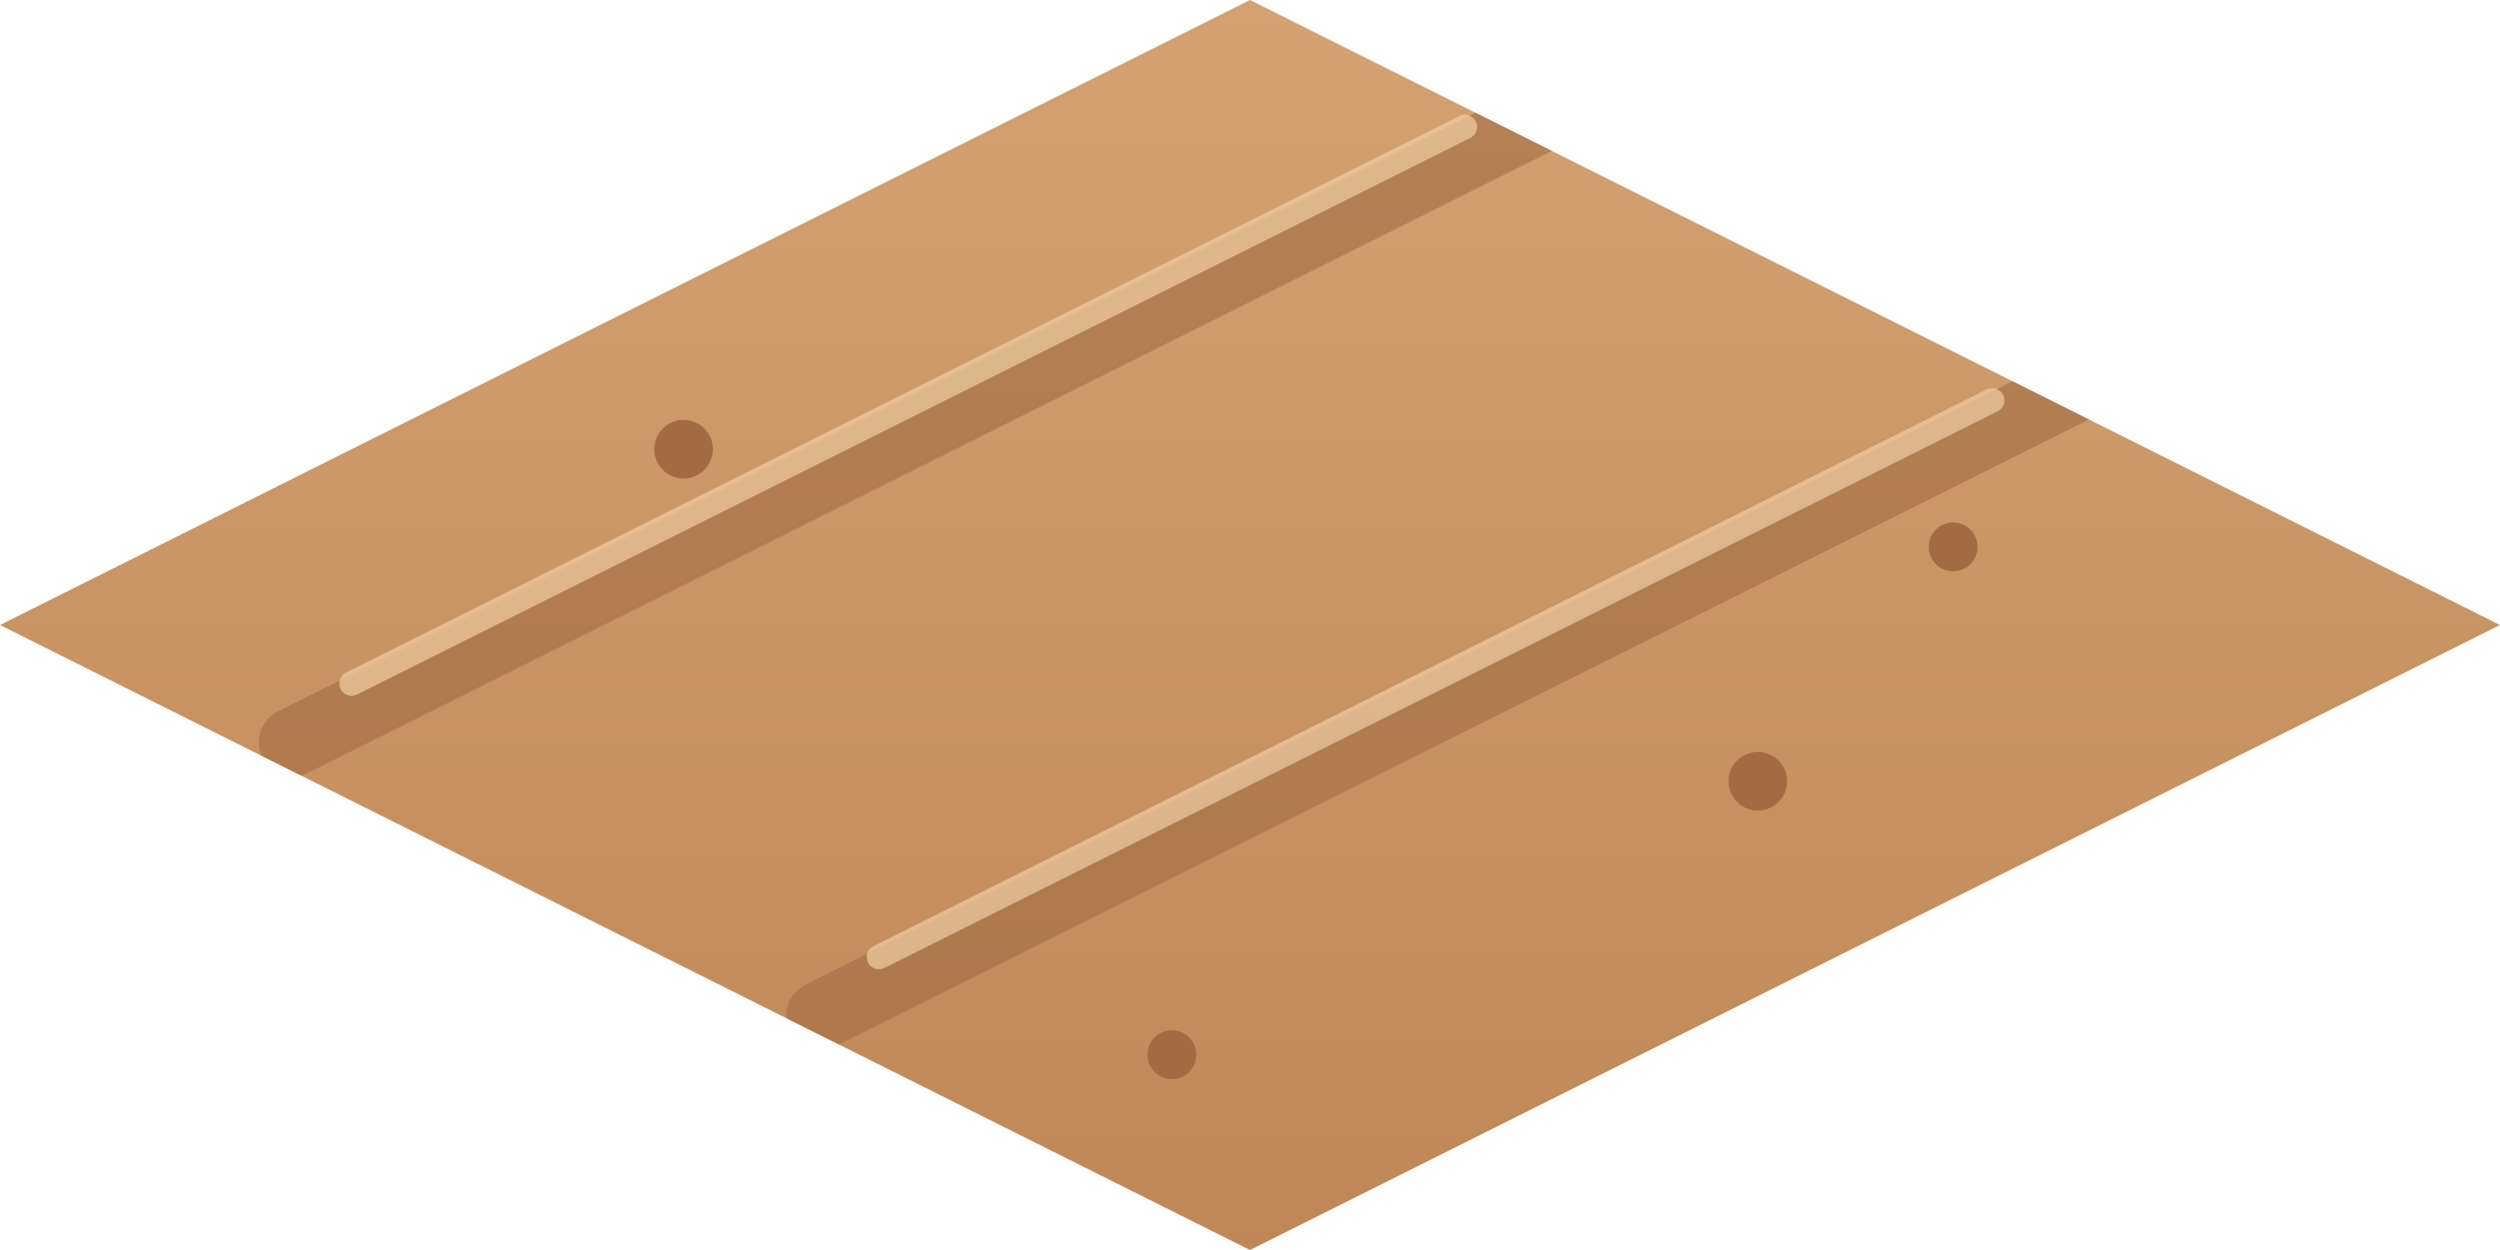
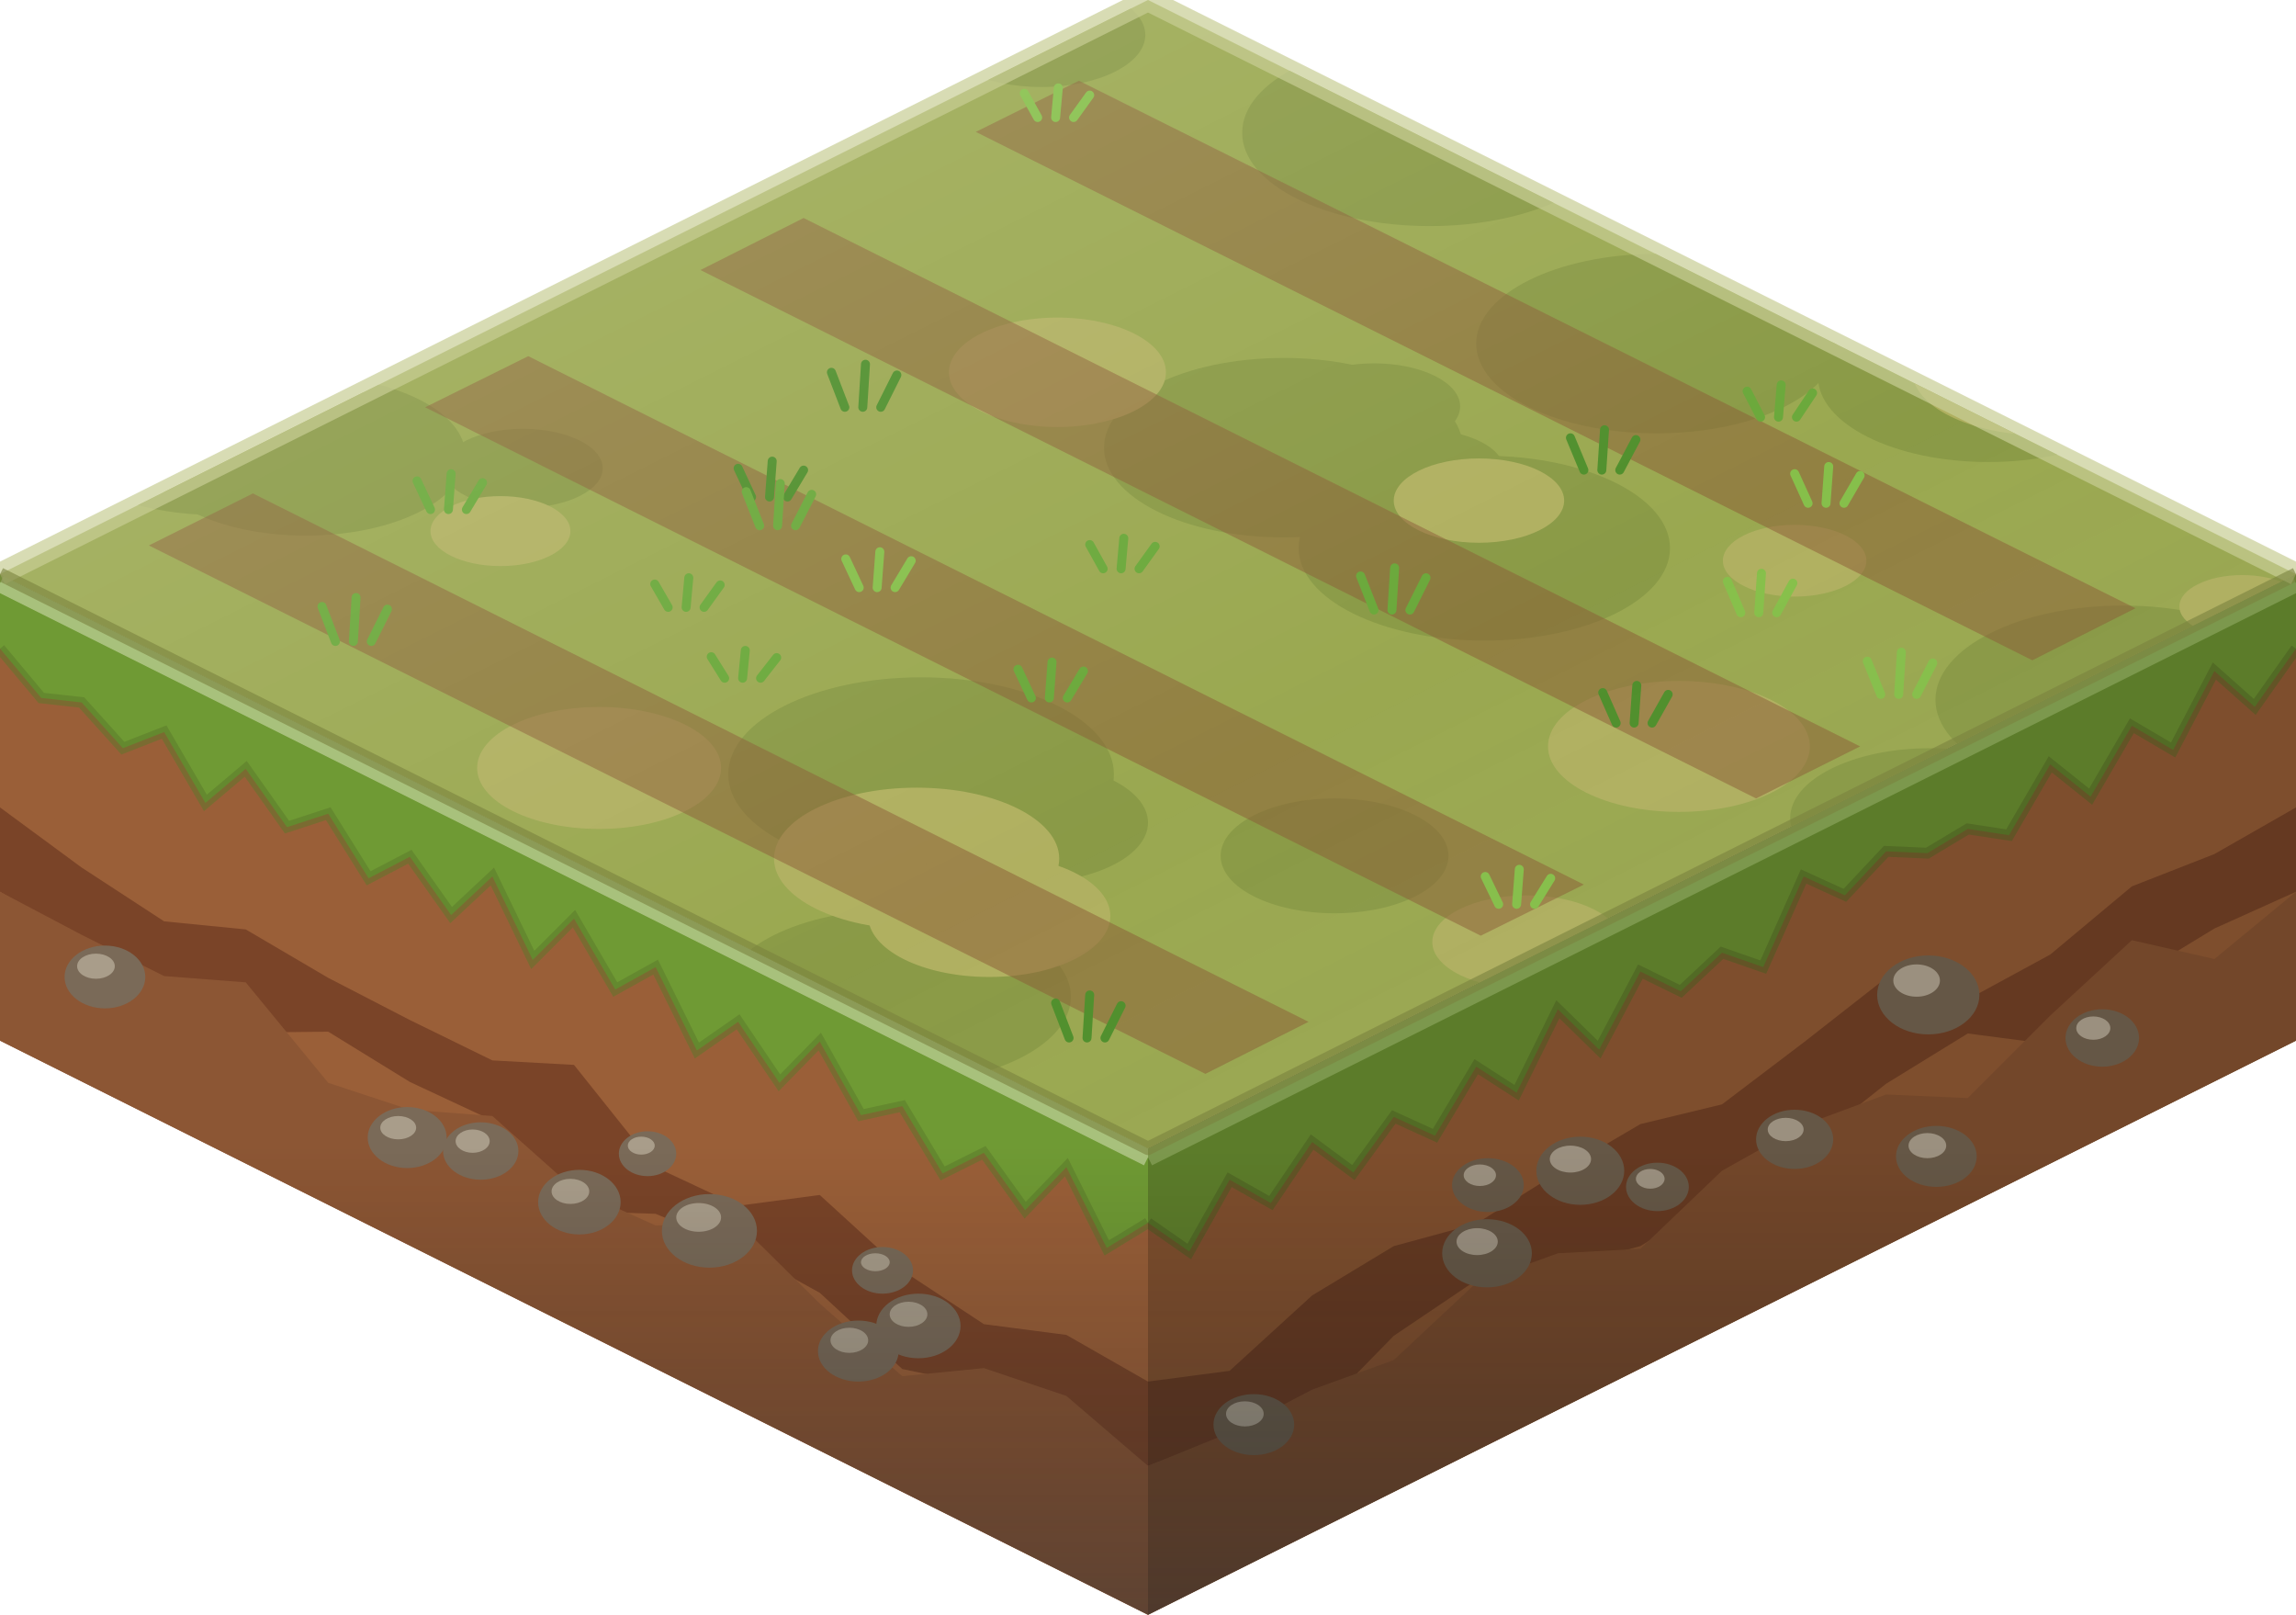
- <svg xmlns="http://www.w3.org/2000/svg" viewBox="0 0 256 128" width="256" height="128">
+ <svg xmlns="http://www.w3.org/2000/svg" viewBox="0 0 256 180" width="256" height="180">
  <defs>
    <clipPath id="d">
-       <path d="M128 0 256 64 128 128 0 64Z" />
+       <polygon points="128,0 256,64 128,128 0,64" />
    </clipPath>
-     <linearGradient id="g" x1="0" y1="0" x2="0" y2="1">
-       <stop offset="0" stop-color="#d4a271" />
-       <stop offset="1" stop-color="#bf8758" />
+     <clipPath id="w0">
+       <polygon points="0,64 128,128 128,180 0,116" />
+     </clipPath>
+     <clipPath id="w1">
+       <polygon points="128,128 256,64 256,116 128,180" />
+     </clipPath>
+     <linearGradient id="fade" x1="0" y1="0" x2="0" y2="1">
+       <stop offset="0.55" stop-color="#000" stop-opacity="0" />
+       <stop offset="1" stop-color="#0b2030" stop-opacity="0.35" />
+     </linearGradient>
+     <linearGradient id="sun" x1="0" y1="0" x2="1" y2="1">
+       <stop offset="0" stop-color="#fff" stop-opacity="0.18" />
+       <stop offset="0.6" stop-color="#fff" stop-opacity="0" />
+       <stop offset="1" stop-color="#000" stop-opacity="0.08" />
    </linearGradient>
  </defs>
-   <path d="M128 0 256 64 128 128 0 64Z" fill="url(#g)" />
-   <g clip-path="url(#d)" fill="none" stroke-linecap="round">
-     <g stroke="#a26b42" stroke-width="7" opacity="0.6">
-       <path d="M30 76 L158 12" />
-       <path d="M84 104 L212 40" />
-     </g>
-     <g stroke="#f0cfa5" stroke-width="2.5" opacity="0.7">
-       <path d="M36 70 L150 13" />
-       <path d="M90 98 L204 41" />
-     </g>
-     <g fill="#a26b42" stroke="none">
-       <circle cx="70" cy="46" r="3" />
-       <circle cx="180" cy="80" r="3" />
-       <circle cx="120" cy="108" r="2.5" />
-       <circle cx="200" cy="56" r="2.5" />
-     </g>
+   <g clip-path="url(#w0)">
+     <polygon points="0,64 128,128 128,180 0,116" fill="#9a5f38" />
+     <polygon points="0,61.4 128,125.4 128,154 118.9,153.7 109.7,146.8 100.6,136.2 91.4,136.3 82.3,134 73.1,127.4 64,123.5 54.9,115.7 45.7,113.4 36.6,108.6 27.4,106.2 18.3,98.6 9.1,91.9 0,90" fill="#9a5f38" />
+     <polygon points="0,90 9.1,96.7 18.3,102.7 27.4,103.6 36.6,109 45.7,113.7 54.9,118.2 64,118.7 73.1,130.1 82.3,134.4 91.4,133.2 100.6,141.6 109.7,147.6 118.9,148.8 128,154 128,163.4 118.9,159.4 109.7,154.5 100.6,152.6 91.4,144.1 82.3,139.1 73.1,135.3 64,135 54.9,124.9 45.7,120.6 36.6,115 27.4,115.1 18.3,109.9 9.1,104.9 0,99.4" fill="#7a4428" />
+     <polygon points="0,99.4 9.1,104.2 18.3,108.8 27.4,109.5 36.6,120.7 45.7,123.7 54.9,124.4 64,132.5 73.1,136.6 82.3,136.3 91.4,145.3 100.6,153.4 109.7,152.5 118.9,155.6 128,163.4 128,182.6 0,118.6" fill="#8c5634" />
+     <ellipse cx="95.7" cy="150.6" rx="4.5" ry="3.4" fill="#7a6a58" />
+     <ellipse cx="94.7" cy="149.4" rx="2.1" ry="1.4" fill="#a99d8a" />
+     <ellipse cx="11.7" cy="108.9" rx="4.5" ry="3.5" fill="#7a6a58" />
+     <ellipse cx="10.7" cy="107.7" rx="2.1" ry="1.4" fill="#a99d8a" />
+     <ellipse cx="45.4" cy="126.8" rx="4.4" ry="3.4" fill="#7a6a58" />
+     <ellipse cx="44.4" cy="125.7" rx="2" ry="1.3" fill="#a99d8a" />
+     <ellipse cx="64.6" cy="134" rx="4.6" ry="3.6" fill="#7a6a58" />
+     <ellipse cx="63.6" cy="132.8" rx="2.1" ry="1.4" fill="#a99d8a" />
+     <ellipse cx="53.6" cy="128.3" rx="4.2" ry="3.2" fill="#7a6a58" />
+     <ellipse cx="52.7" cy="127.2" rx="1.9" ry="1.3" fill="#a99d8a" />
+     <ellipse cx="102.4" cy="147.8" rx="4.7" ry="3.6" fill="#7a6a58" />
+     <ellipse cx="101.3" cy="146.5" rx="2.1" ry="1.4" fill="#a99d8a" />
+     <ellipse cx="98.4" cy="141.6" rx="3.4" ry="2.6" fill="#7a6a58" />
+     <ellipse cx="97.6" cy="140.7" rx="1.6" ry="1" fill="#a99d8a" />
+     <ellipse cx="79.1" cy="137.2" rx="5.3" ry="4.1" fill="#7a6a58" />
+     <ellipse cx="77.9" cy="135.7" rx="2.5" ry="1.6" fill="#a99d8a" />
+     <ellipse cx="72.2" cy="128.6" rx="3.2" ry="2.5" fill="#7a6a58" />
+     <ellipse cx="71.5" cy="127.7" rx="1.5" ry="1" fill="#a99d8a" />
+     <polygon points="0,63 128,127 128,136.3 123.4,139.1 118.9,130.1 114.3,134.9 109.7,128.5 105.1,130.8 100.6,123.3 96,124.3 91.4,116.1 86.9,120.7 82.3,113.9 77.7,117.1 73.1,107.8 68.6,110.3 64,102.4 59.4,107 54.9,97.7 50.3,102 45.7,95.5 41.1,97.9 36.6,90.7 32,92.2 27.4,85.7 22.9,89.5 18.3,81.6 13.7,83.4 9.1,78.3 4.6,77.8 0,72.3" fill="#6f9a34" />
+     <polyline points="0,72.3 4.6,77.8 9.1,78.3 13.7,83.4 18.3,81.6 22.9,89.5 27.4,85.7 32,92.2 36.6,90.7 41.1,97.9 45.7,95.5 50.3,102 54.9,97.7 59.4,107 64,102.4 68.6,110.3 73.1,107.8 77.7,117.1 82.3,113.9 86.9,120.7 91.4,116.1 96,124.3 100.6,123.3 105.1,130.8 109.7,128.5 114.3,134.9 118.9,130.1 123.4,139.1 128,136.3" fill="none" stroke="#5a7829" stroke-width="1.2" opacity="0.5" />
+     <polyline points="0,65 12.8,71.4 25.6,77.8 38.4,84.2 51.2,90.6 64,97 76.8,103.4 89.6,109.8 102.4,116.2 115.2,122.6 128,129" fill="none" stroke="#b7ca8e" stroke-width="2" opacity="0.8" />
+     <polygon points="0,64 128,128 128,180 0,116" fill="url(#fade)" />
  </g>
+   <g clip-path="url(#w1)">
+     <polygon points="128,128 256,64 256,116 128,180" fill="#7e4e2d" />
+     <polygon points="128,125.4 256,61.4 256,90 246.9,97.3 237.7,102.4 228.6,103.3 219.4,104 210.3,110.2 201.1,120.5 192,124.6 182.9,126.1 173.7,129.2 164.6,136.6 155.4,144.5 146.3,144.7 137.1,150.4 128,154" fill="#7e4e2d" />
+     <polygon points="128,154 137.1,152.8 146.3,144.4 155.4,138.9 164.6,136.4 173.7,130.7 182.9,125.3 192,123.1 201.1,116.2 210.3,109 219.4,111.4 228.6,106.4 237.7,98.8 246.9,95.2 256,90 256,99.4 246.9,103.5 237.7,109.1 228.6,116.4 219.4,115.2 210.3,120.8 201.1,128.1 192,133.3 182.9,138.9 173.7,141.4 164.6,142.7 155.4,148.9 146.3,158.2 137.1,160 128,163.4" fill="#653921" />
+     <polygon points="128,163.4 137.1,159.7 146.3,154.9 155.4,151.6 164.6,143 173.7,139.7 182.9,139.2 192,130.5 201.1,125.4 210.3,122 219.4,122.4 228.6,113.2 237.7,104.8 246.9,106.9 256,99.4 256,118.6 128,182.6" fill="#73472a" />
+     <ellipse cx="215" cy="110.9" rx="5.7" ry="4.4" fill="#655746" />
+     <ellipse cx="213.7" cy="109.3" rx="2.6" ry="1.8" fill="#9b907f" />
+     <ellipse cx="234.4" cy="115.7" rx="4.1" ry="3.2" fill="#655746" />
+     <ellipse cx="233.4" cy="114.6" rx="1.9" ry="1.3" fill="#9b907f" />
+     <ellipse cx="184.8" cy="132.3" rx="3.5" ry="2.7" fill="#655746" />
+     <ellipse cx="184" cy="131.4" rx="1.6" ry="1.1" fill="#9b907f" />
+     <ellipse cx="139.8" cy="158.8" rx="4.5" ry="3.4" fill="#655746" />
+     <ellipse cx="138.8" cy="157.6" rx="2.1" ry="1.4" fill="#9b907f" />
+     <ellipse cx="165.9" cy="132.1" rx="4" ry="3" fill="#655746" />
+     <ellipse cx="165" cy="131" rx="1.8" ry="1.2" fill="#9b907f" />
+     <ellipse cx="165.8" cy="139.7" rx="5" ry="3.8" fill="#655746" />
+     <ellipse cx="164.7" cy="138.4" rx="2.3" ry="1.5" fill="#9b907f" />
+     <ellipse cx="200.1" cy="127" rx="4.3" ry="3.3" fill="#655746" />
+     <ellipse cx="199.1" cy="125.9" rx="2" ry="1.3" fill="#9b907f" />
+     <ellipse cx="176.2" cy="130.5" rx="4.9" ry="3.8" fill="#655746" />
+     <ellipse cx="175.1" cy="129.2" rx="2.3" ry="1.5" fill="#9b907f" />
+     <ellipse cx="215.9" cy="128.9" rx="4.5" ry="3.4" fill="#655746" />
+     <ellipse cx="214.9" cy="127.7" rx="2.1" ry="1.4" fill="#9b907f" />
+     <polygon points="128,127 256,63 256,72.3 251.4,78.8 246.9,74.8 242.3,83.6 237.7,80.9 233.1,88.8 228.6,85.2 224,93.1 219.4,92.4 214.9,95.1 210.3,94.9 205.7,99.8 201.1,97.7 196.6,107.8 192,106.2 187.4,110.5 182.9,108.3 178.3,117 173.7,112.5 169.1,121.8 164.6,118.9 160,126.6 155.4,124.5 150.9,130.7 146.3,127.3 141.7,134.1 137.1,131.5 132.6,139.5 128,136.3" fill="#5c7c2a" />
+     <polyline points="128,136.3 132.6,139.5 137.1,131.5 141.7,134.1 146.3,127.3 150.9,130.7 155.4,124.5 160,126.6 164.6,118.9 169.1,121.8 173.7,112.5 178.3,117 182.9,108.3 187.4,110.5 192,106.2 196.6,107.8 201.1,97.7 205.7,99.8 210.3,94.9 214.9,95.1 219.4,92.4 224,93.1 228.6,85.2 233.1,88.8 237.7,80.9 242.3,83.6 246.9,74.8 251.4,78.8 256,72.3" fill="none" stroke="#475a1f" stroke-width="1.2" opacity="0.5" />
+     <polyline points="128,129 140.8,122.6 153.6,116.2 166.4,109.8 179.2,103.4 192,97 204.8,90.6 217.6,84.2 230.4,77.8 243.2,71.4 256,65" fill="none" stroke="#b7ca8e" stroke-width="2" opacity="0.35" />
+     <polygon points="128,128 256,64 256,116 128,180" fill="url(#fade)" />
+   </g>
+   <polygon points="128,0 256,64 128,128 0,64" fill="#9aa850" />
+   <g clip-path="url(#d)">
+     <ellipse cx="71.7" cy="15.5" rx="9.3" ry="4.6" fill="#8a9a46" />
+     <ellipse cx="221.7" cy="42" rx="19" ry="9.5" fill="#8a9a46" />
+     <ellipse cx="158.7" cy="52.4" rx="9" ry="4.5" fill="#8a9a46" />
+     <ellipse cx="114.6" cy="91.7" rx="13.4" ry="6.7" fill="#8a9a46" />
+     <ellipse cx="100" cy="111.1" rx="19.4" ry="9.7" fill="#8a9a46" />
+     <ellipse cx="102.7" cy="86.3" rx="21.5" ry="10.8" fill="#8a9a46" />
+     <ellipse cx="116.1" cy="3.9" rx="11.6" ry="5.8" fill="#8a9a46" />
+     <ellipse cx="148.8" cy="95.4" rx="12.7" ry="6.4" fill="#8a9a46" />
+     <ellipse cx="58.3" cy="52.2" rx="8.9" ry="4.4" fill="#8a9a46" />
+     <ellipse cx="215.2" cy="91.2" rx="15.6" ry="7.8" fill="#8a9a46" />
+     <ellipse cx="165.5" cy="61.1" rx="20.7" ry="10.3" fill="#8a9a46" />
+     <ellipse cx="159.4" cy="14.8" rx="20.9" ry="10.4" fill="#8a9a46" />
+     <ellipse cx="153.2" cy="45.3" rx="9.6" ry="4.8" fill="#8a9a46" />
+     <ellipse cx="24.1" cy="48.1" rx="18.5" ry="9.3" fill="#8a9a46" />
+     <ellipse cx="34.1" cy="50.8" rx="17.8" ry="8.9" fill="#8a9a46" />
+     <ellipse cx="236.7" cy="78" rx="20.9" ry="10.5" fill="#8a9a46" />
+     <ellipse cx="143.1" cy="49.9" rx="20" ry="10" fill="#8a9a46" />
+     <ellipse cx="184.7" cy="38.3" rx="20.1" ry="10" fill="#8a9a46" />
+     <ellipse cx="102.2" cy="95.7" rx="15.9" ry="7.9" fill="#b0b060" />
+     <ellipse cx="117.9" cy="41.5" rx="12.1" ry="6.1" fill="#b0b060" />
+     <ellipse cx="25.4" cy="88.5" rx="15.2" ry="7.6" fill="#b0b060" />
+     <ellipse cx="110.3" cy="102.1" rx="13.5" ry="6.8" fill="#b0b060" />
+     <ellipse cx="66.8" cy="85.6" rx="13.6" ry="6.8" fill="#b0b060" />
+     <ellipse cx="250" cy="67.6" rx="7" ry="3.5" fill="#b0b060" />
+     <ellipse cx="187.2" cy="83.2" rx="14.6" ry="7.3" fill="#b0b060" />
+     <ellipse cx="227.6" cy="41.3" rx="14.4" ry="7.2" fill="#b0b060" />
+     <ellipse cx="164.9" cy="55.8" rx="9.5" ry="4.7" fill="#b0b060" />
+     <ellipse cx="170.2" cy="105" rx="10.5" ry="5.2" fill="#b0b060" />
+     <ellipse cx="55.8" cy="59.2" rx="7.8" ry="3.9" fill="#b0b060" />
+     <ellipse cx="200.1" cy="62.5" rx="8" ry="4" fill="#b0b060" />
+     <polygon points="120.3,9 238.1,67.8 226.6,73.6 108.8,14.7" fill="#8a5a34" opacity="0.5" />
+     <polygon points="89.6,24.3 207.4,83.2 195.8,89 78.1,30.1" fill="#8a5a34" opacity="0.5" />
+     <polygon points="58.9,39.7 176.6,98.6 165.1,104.3 47.4,45.4" fill="#8a5a34" opacity="0.5" />
+     <polygon points="28.2,55 145.9,113.9 134.4,119.7 16.6,60.8" fill="#8a5a34" opacity="0.5" />
+     <path d="M123 63.4l-1.5 -2.7M125 63.4l0.3 -3.4M127 63.4l1.8 -2.5" stroke="#6aa83a" stroke-width="1" stroke-linecap="round" fill="none" />
+     <path d="M37.4 71.5l-1.5 -3.9M39.4 71.5l0.3 -4.9M41.4 71.5l1.8 -3.6" stroke="#6aa83a" stroke-width="1" stroke-linecap="round" fill="none" />
+     <path d="M80.8 75.6l-1.5 -2.4M82.8 75.6l0.3 -3.1M84.8 75.6l1.8 -2.3" stroke="#6aa83a" stroke-width="1" stroke-linecap="round" fill="none" />
+     <path d="M95.8 65.5l-1.5 -3.2M97.8 65.5l0.3 -4M99.8 65.5l1.8 -3" stroke="#86bf4a" stroke-width="1" stroke-linecap="round" fill="none" />
+     <path d="M48 56.8l-1.5 -3.2M50 56.8l0.3 -4M52 56.8l1.8 -3" stroke="#6aa83a" stroke-width="1" stroke-linecap="round" fill="none" />
+     <path d="M201.6 56.1l-1.5 -3.3M203.6 56.1l0.3 -4.1M205.6 56.1l1.8 -3.1" stroke="#86bf4a" stroke-width="1" stroke-linecap="round" fill="none" />
+     <path d="M176.6 52.4l-1.5 -3.6M178.6 52.4l0.3 -4.5M180.6 52.4l1.8 -3.4" stroke="#4f8f2c" stroke-width="1" stroke-linecap="round" fill="none" />
+     <path d="M167.1 100.8l-1.5 -3.1M169.1 100.8l0.3 -3.9M171.1 100.8l1.8 -2.9" stroke="#86bf4a" stroke-width="1" stroke-linecap="round" fill="none" />
+     <path d="M74.5 67.7l-1.5 -2.6M76.5 67.7l0.3 -3.3M78.5 67.7l1.8 -2.5" stroke="#6aa83a" stroke-width="1" stroke-linecap="round" fill="none" />
+     <path d="M180.2 80.6l-1.5 -3.4M182.2 80.6l0.3 -4.2M184.2 80.6l1.8 -3.2" stroke="#4f8f2c" stroke-width="1" stroke-linecap="round" fill="none" />
+     <path d="M153.2 68l-1.5 -3.8M155.2 68l0.3 -4.7M157.2 68l1.8 -3.6" stroke="#6aa83a" stroke-width="1" stroke-linecap="round" fill="none" />
+     <path d="M83.8 55.4l-1.5 -3.2M85.8 55.4l0.3 -4M87.8 55.4l1.8 -3" stroke="#4f8f2c" stroke-width="1" stroke-linecap="round" fill="none" />
+     <path d="M119.2 115.7l-1.5 -3.9M121.2 115.7l0.3 -4.8M123.2 115.7l1.8 -3.6" stroke="#4f8f2c" stroke-width="1" stroke-linecap="round" fill="none" />
+     <path d="M84.7 58.6l-1.5 -3.8M86.7 58.6l0.3 -4.7M88.7 58.6l1.8 -3.5" stroke="#6aa83a" stroke-width="1" stroke-linecap="round" fill="none" />
+     <path d="M196.3 46.5l-1.5 -2.9M198.3 46.5l0.3 -3.6M200.3 46.5l1.8 -2.7" stroke="#6aa83a" stroke-width="1" stroke-linecap="round" fill="none" />
+     <path d="M209.7 77.4l-1.5 -3.7M211.7 77.4l0.3 -4.7M213.7 77.4l1.8 -3.5" stroke="#86bf4a" stroke-width="1" stroke-linecap="round" fill="none" />
+     <path d="M115 77.8l-1.5 -3.2M117 77.8l0.3 -4M119 77.8l1.8 -3" stroke="#6aa83a" stroke-width="1" stroke-linecap="round" fill="none" />
+     <path d="M194.1 68.3l-1.5 -3.5M196.1 68.3l0.3 -4.4M198.1 68.3l1.8 -3.3" stroke="#86bf4a" stroke-width="1" stroke-linecap="round" fill="none" />
+     <path d="M115.7 13.1l-1.5 -2.7M117.7 13.1l0.3 -3.3M119.7 13.1l1.8 -2.5" stroke="#86bf4a" stroke-width="1" stroke-linecap="round" fill="none" />
+     <path d="M94.2 45.4l-1.5 -3.9M96.2 45.4l0.3 -4.8M98.2 45.4l1.8 -3.6" stroke="#4f8f2c" stroke-width="1" stroke-linecap="round" fill="none" />
+     <polygon points="128,0 256,64 128,128 0,64" fill="url(#sun)" />
+   </g>
+   <polyline points="0,64 128,0 256,64" fill="none" stroke="#c7cd94" stroke-width="2.5" stroke-linejoin="round" opacity="0.7" />
+   <polyline points="0,64 128,128 256,64" fill="none" stroke="#7a823e" stroke-width="1.5" stroke-linejoin="round" opacity="0.6" />
</svg>
